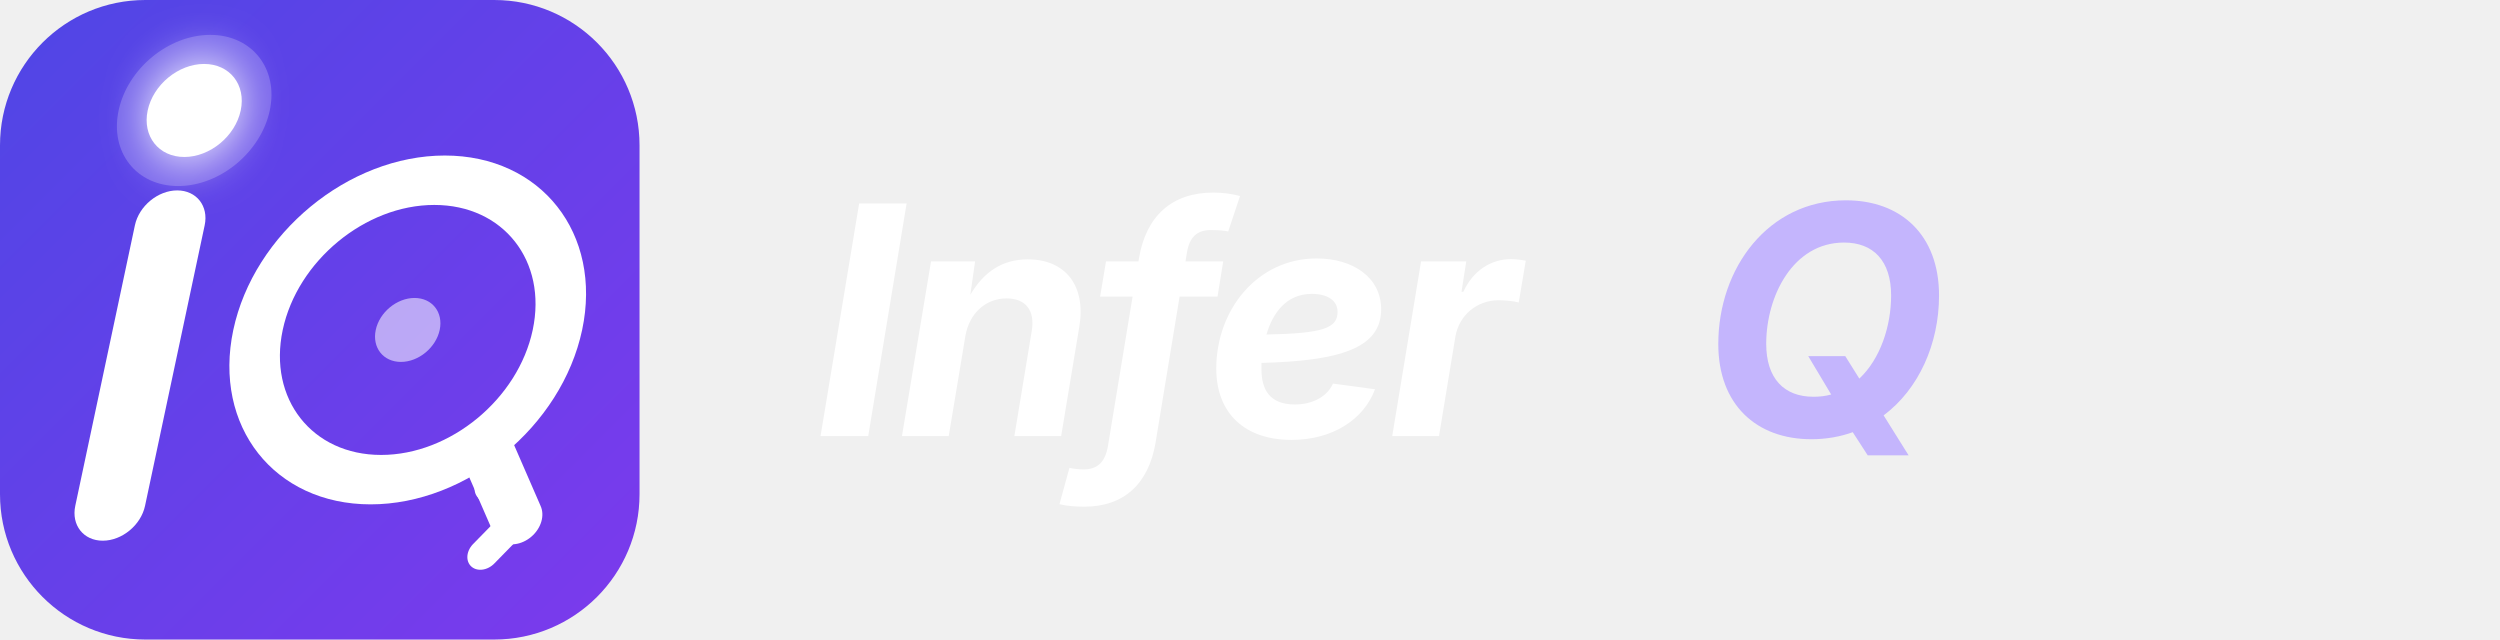
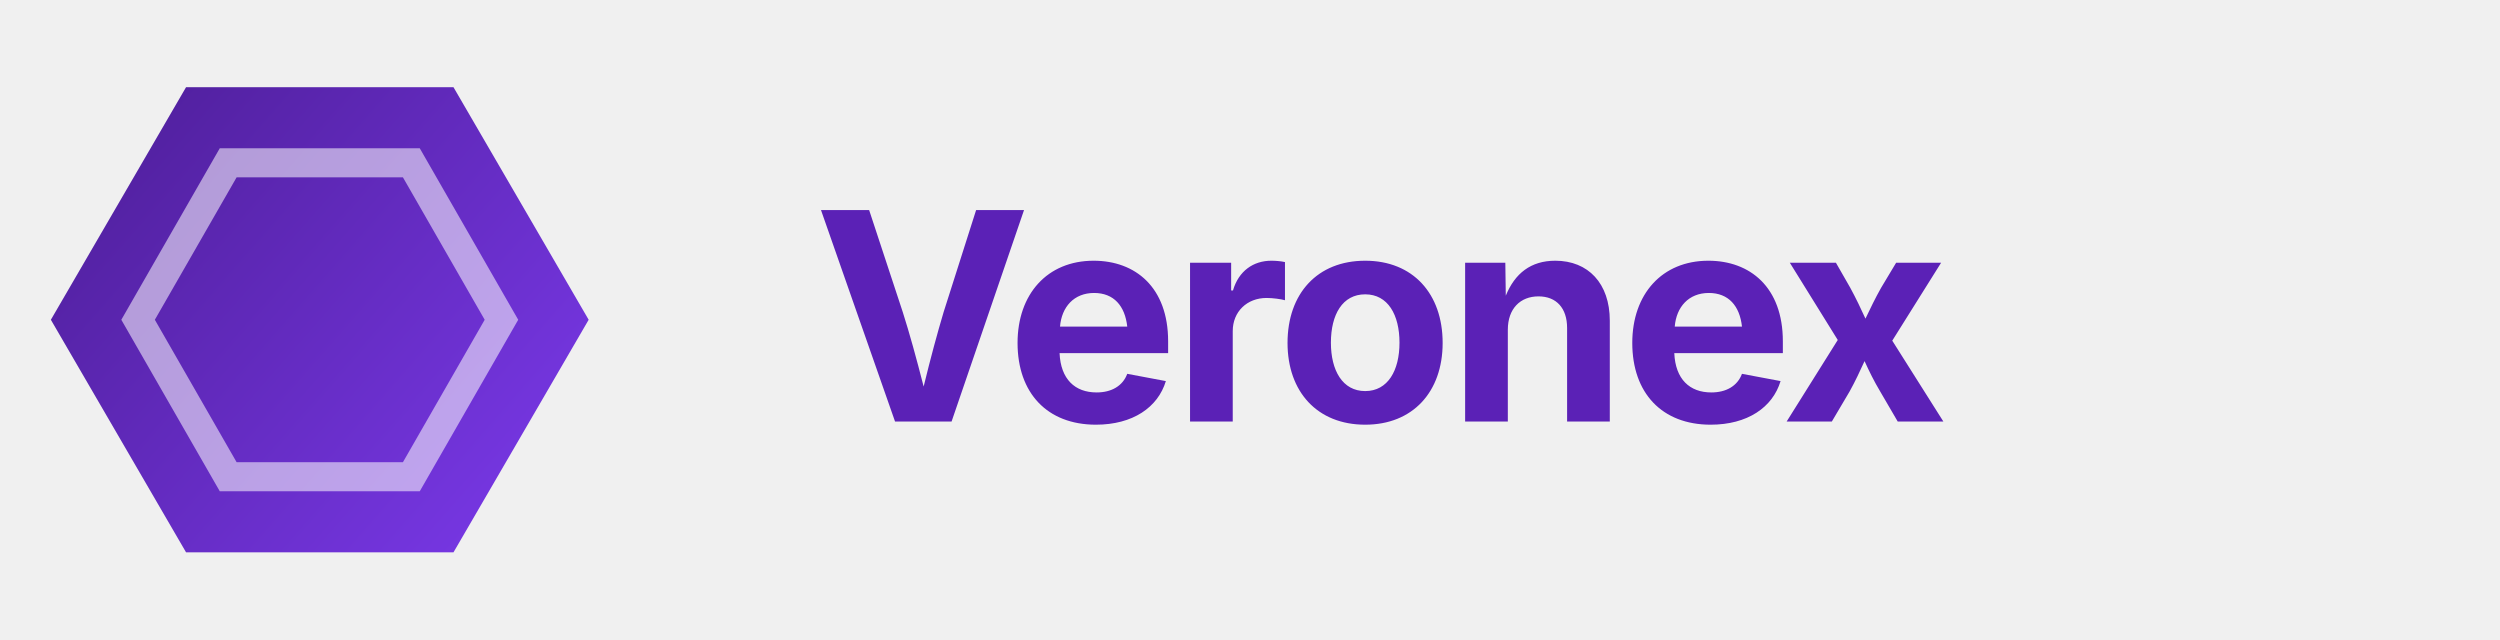
<svg xmlns="http://www.w3.org/2000/svg" viewBox="0 0 172 44" fill="none">
  <defs>
-     <linearGradient id="bg" x1="0" y1="0" x2="44" y2="44" gradientUnits="userSpaceOnUse">
-       <stop offset="0%" stop-color="#4f46e5" />
+     <linearGradient id="hg" x1="3.5" y1="5.8" x2="40.5" y2="38.2" gradientUnits="userSpaceOnUse">
+       <stop offset="0%" stop-color="#4c1d95" />
      <stop offset="100%" stop-color="#7c3aed" />
    </linearGradient>
-     <filter id="glow" x="-80%" y="-80%" width="260%" height="260%">
-       <feGaussianBlur stdDeviation="1.8" result="blur" />
-       <feMerge>
-         <feMergeNode in="blur" />
-         <feMergeNode in="SourceGraphic" />
-       </feMerge>
-     </filter>
  </defs>
-   <rect width="44" height="44" rx="10" fill="url(#bg)" />
-   <g transform="translate(22,22) skewX(-12) translate(-22,-22)">
-     <circle cx="10.3" cy="7.6" r="5.2" fill="white" opacity="0.20" />
-     <circle cx="10.3" cy="7.6" r="3.2" fill="white" filter="url(#glow)" />
-     <rect x="7.9" y="13.1" width="4.8" height="24.1" rx="2.4" fill="white" />
-     <circle cx="28.2" cy="22.7" r="10.3" stroke="white" stroke-width="3.4" />
-     <circle cx="28.2" cy="22.7" r="2.2" fill="white" opacity="0.55" />
-     <line x1="35.1" y1="30.5" x2="38.5" y2="35.75" stroke="white" stroke-width="3.4" stroke-linecap="round" />
-     <polyline points="36.2,33.4 38.5,35.75 36.7,38.1" stroke="white" stroke-width="2.2" stroke-linecap="round" stroke-linejoin="round" fill="none" />
-   </g>
-   <text x="56" y="30" font-family="-apple-system, BlinkMacSystemFont, 'Segoe UI', system-ui, sans-serif" font-size="22" font-weight="700" font-style="italic" letter-spacing="-0.5" fill="white">Infer</text>
-   <text x="117" y="30" font-family="-apple-system, BlinkMacSystemFont, 'Segoe UI', system-ui, sans-serif" font-size="22" font-weight="700" font-style="italic" letter-spacing="-0.5" fill="#c4b5fd">Q</text>
+   <polygon points="40.5,22 31.2,38 12.8,38 3.5,22 12.8,6 31.2,6" fill="url(#hg)" />
+   <polygon points="34.5,22 28.3,32.8 15.7,32.8 9.5,22 15.7,11.2 28.3,11.2" fill="none" stroke="white" stroke-width="2" stroke-opacity="0.55" />
+   <text x="56" y="29" font-family="-apple-system, BlinkMacSystemFont, 'Segoe UI', system-ui, sans-serif" font-size="20" font-weight="700" letter-spacing="-0.5" fill="#5b21b6">Veronex</text>
</svg>
